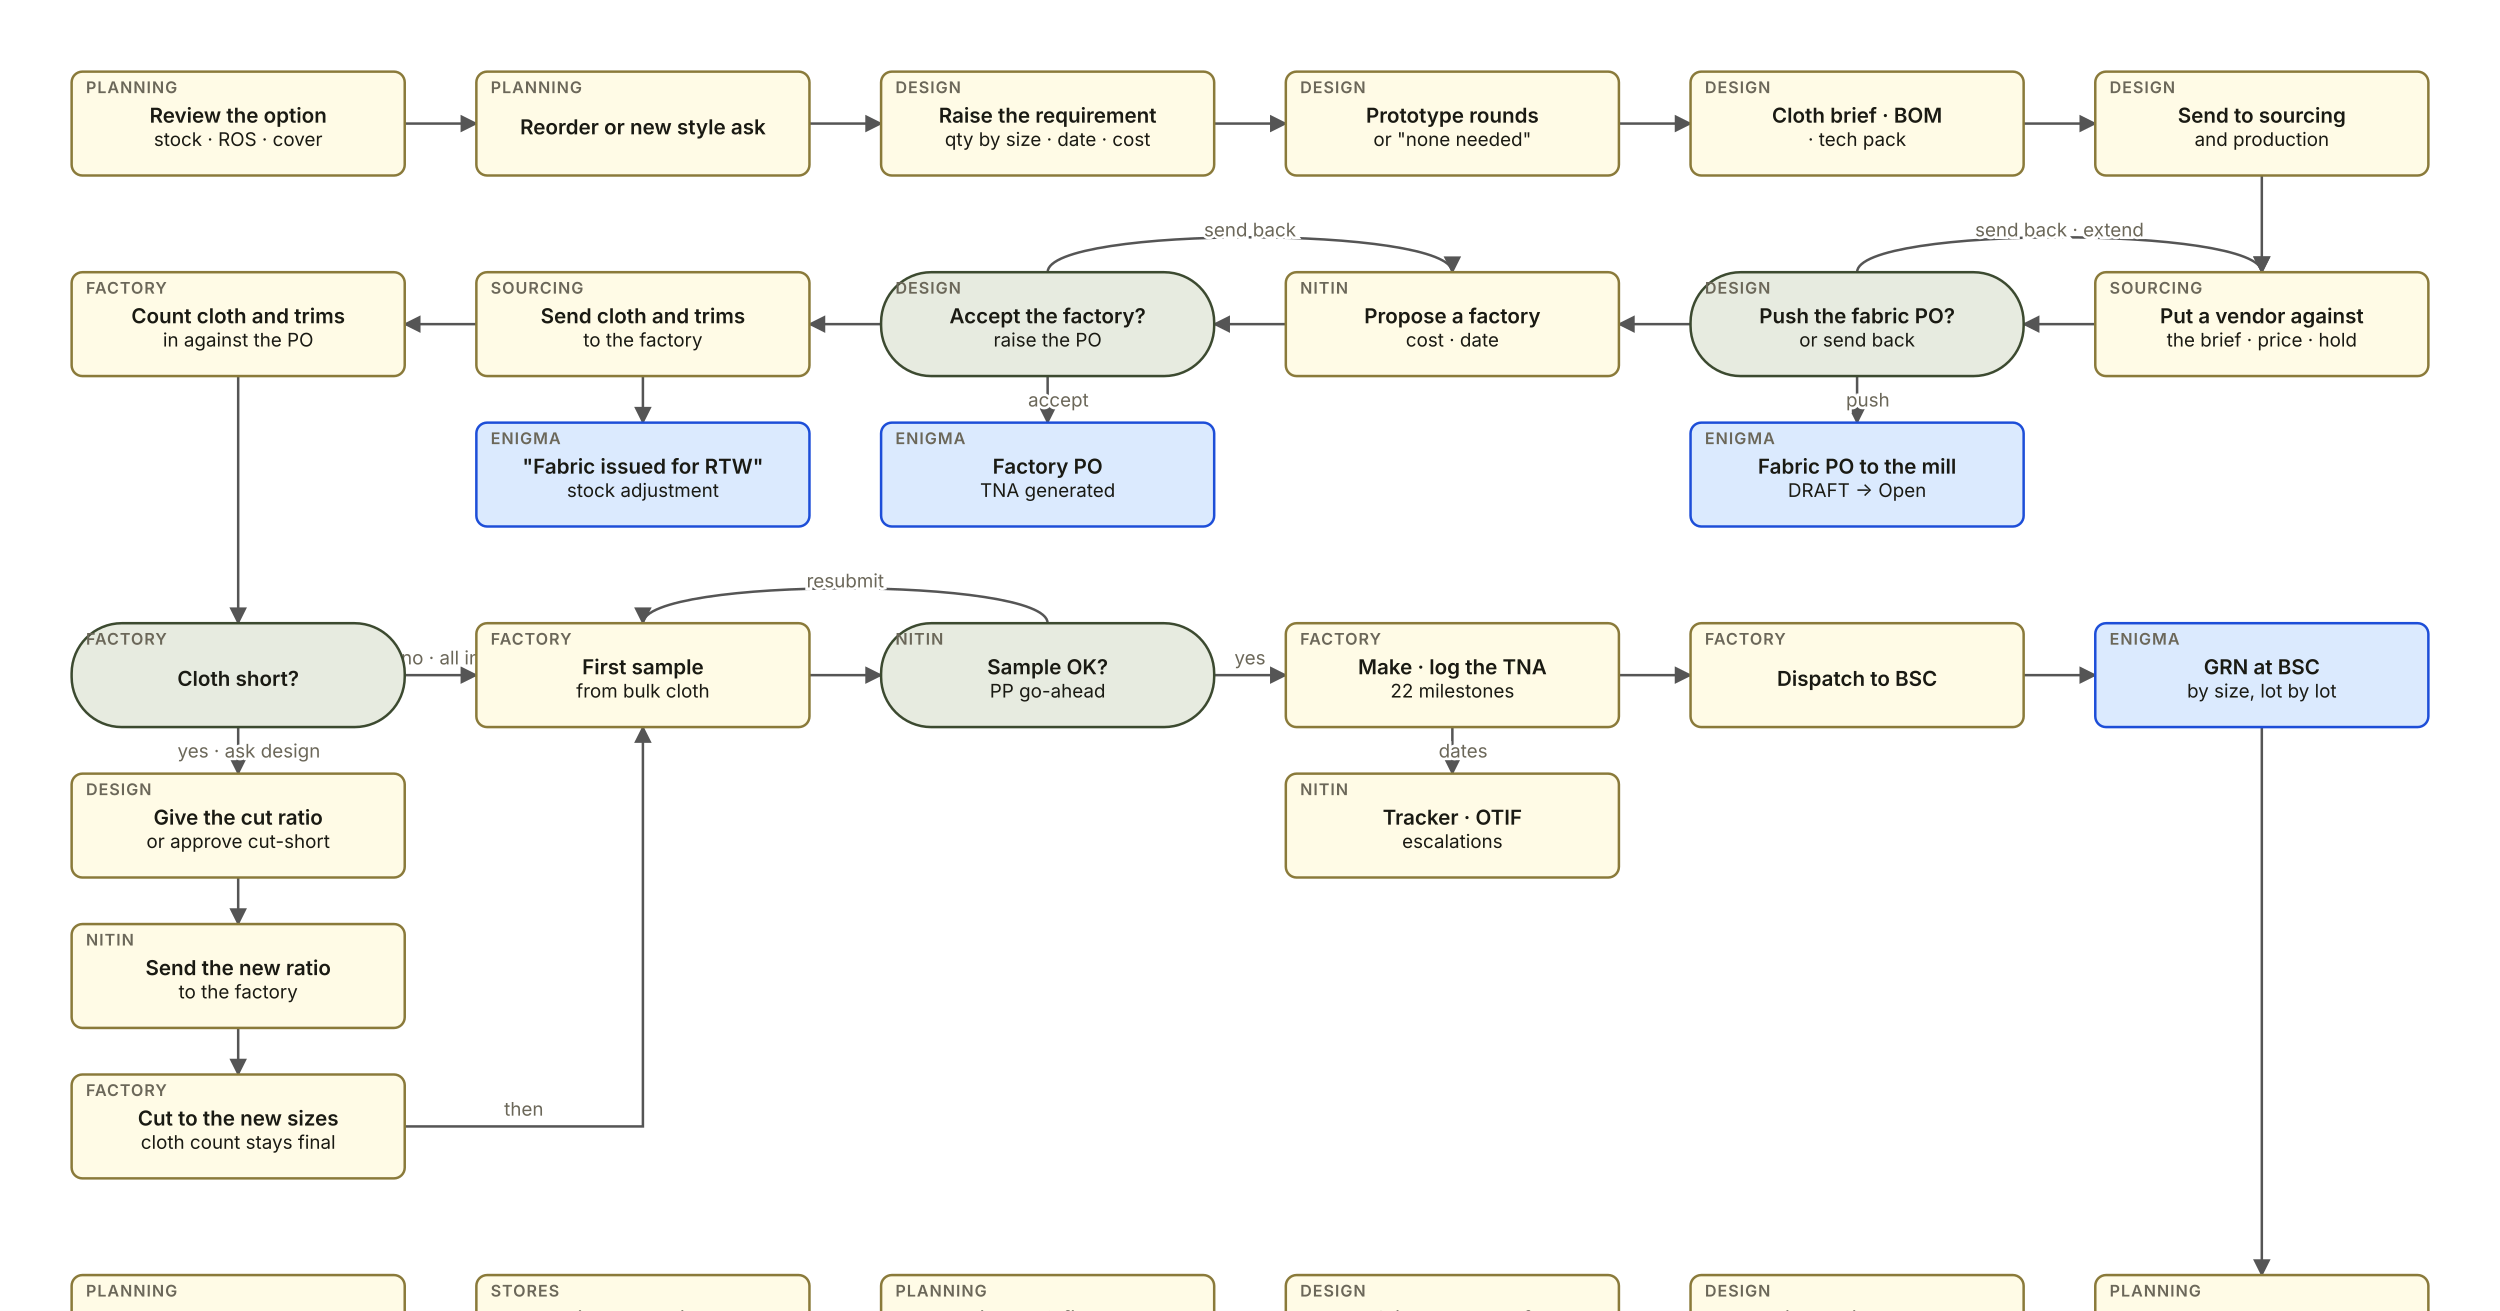
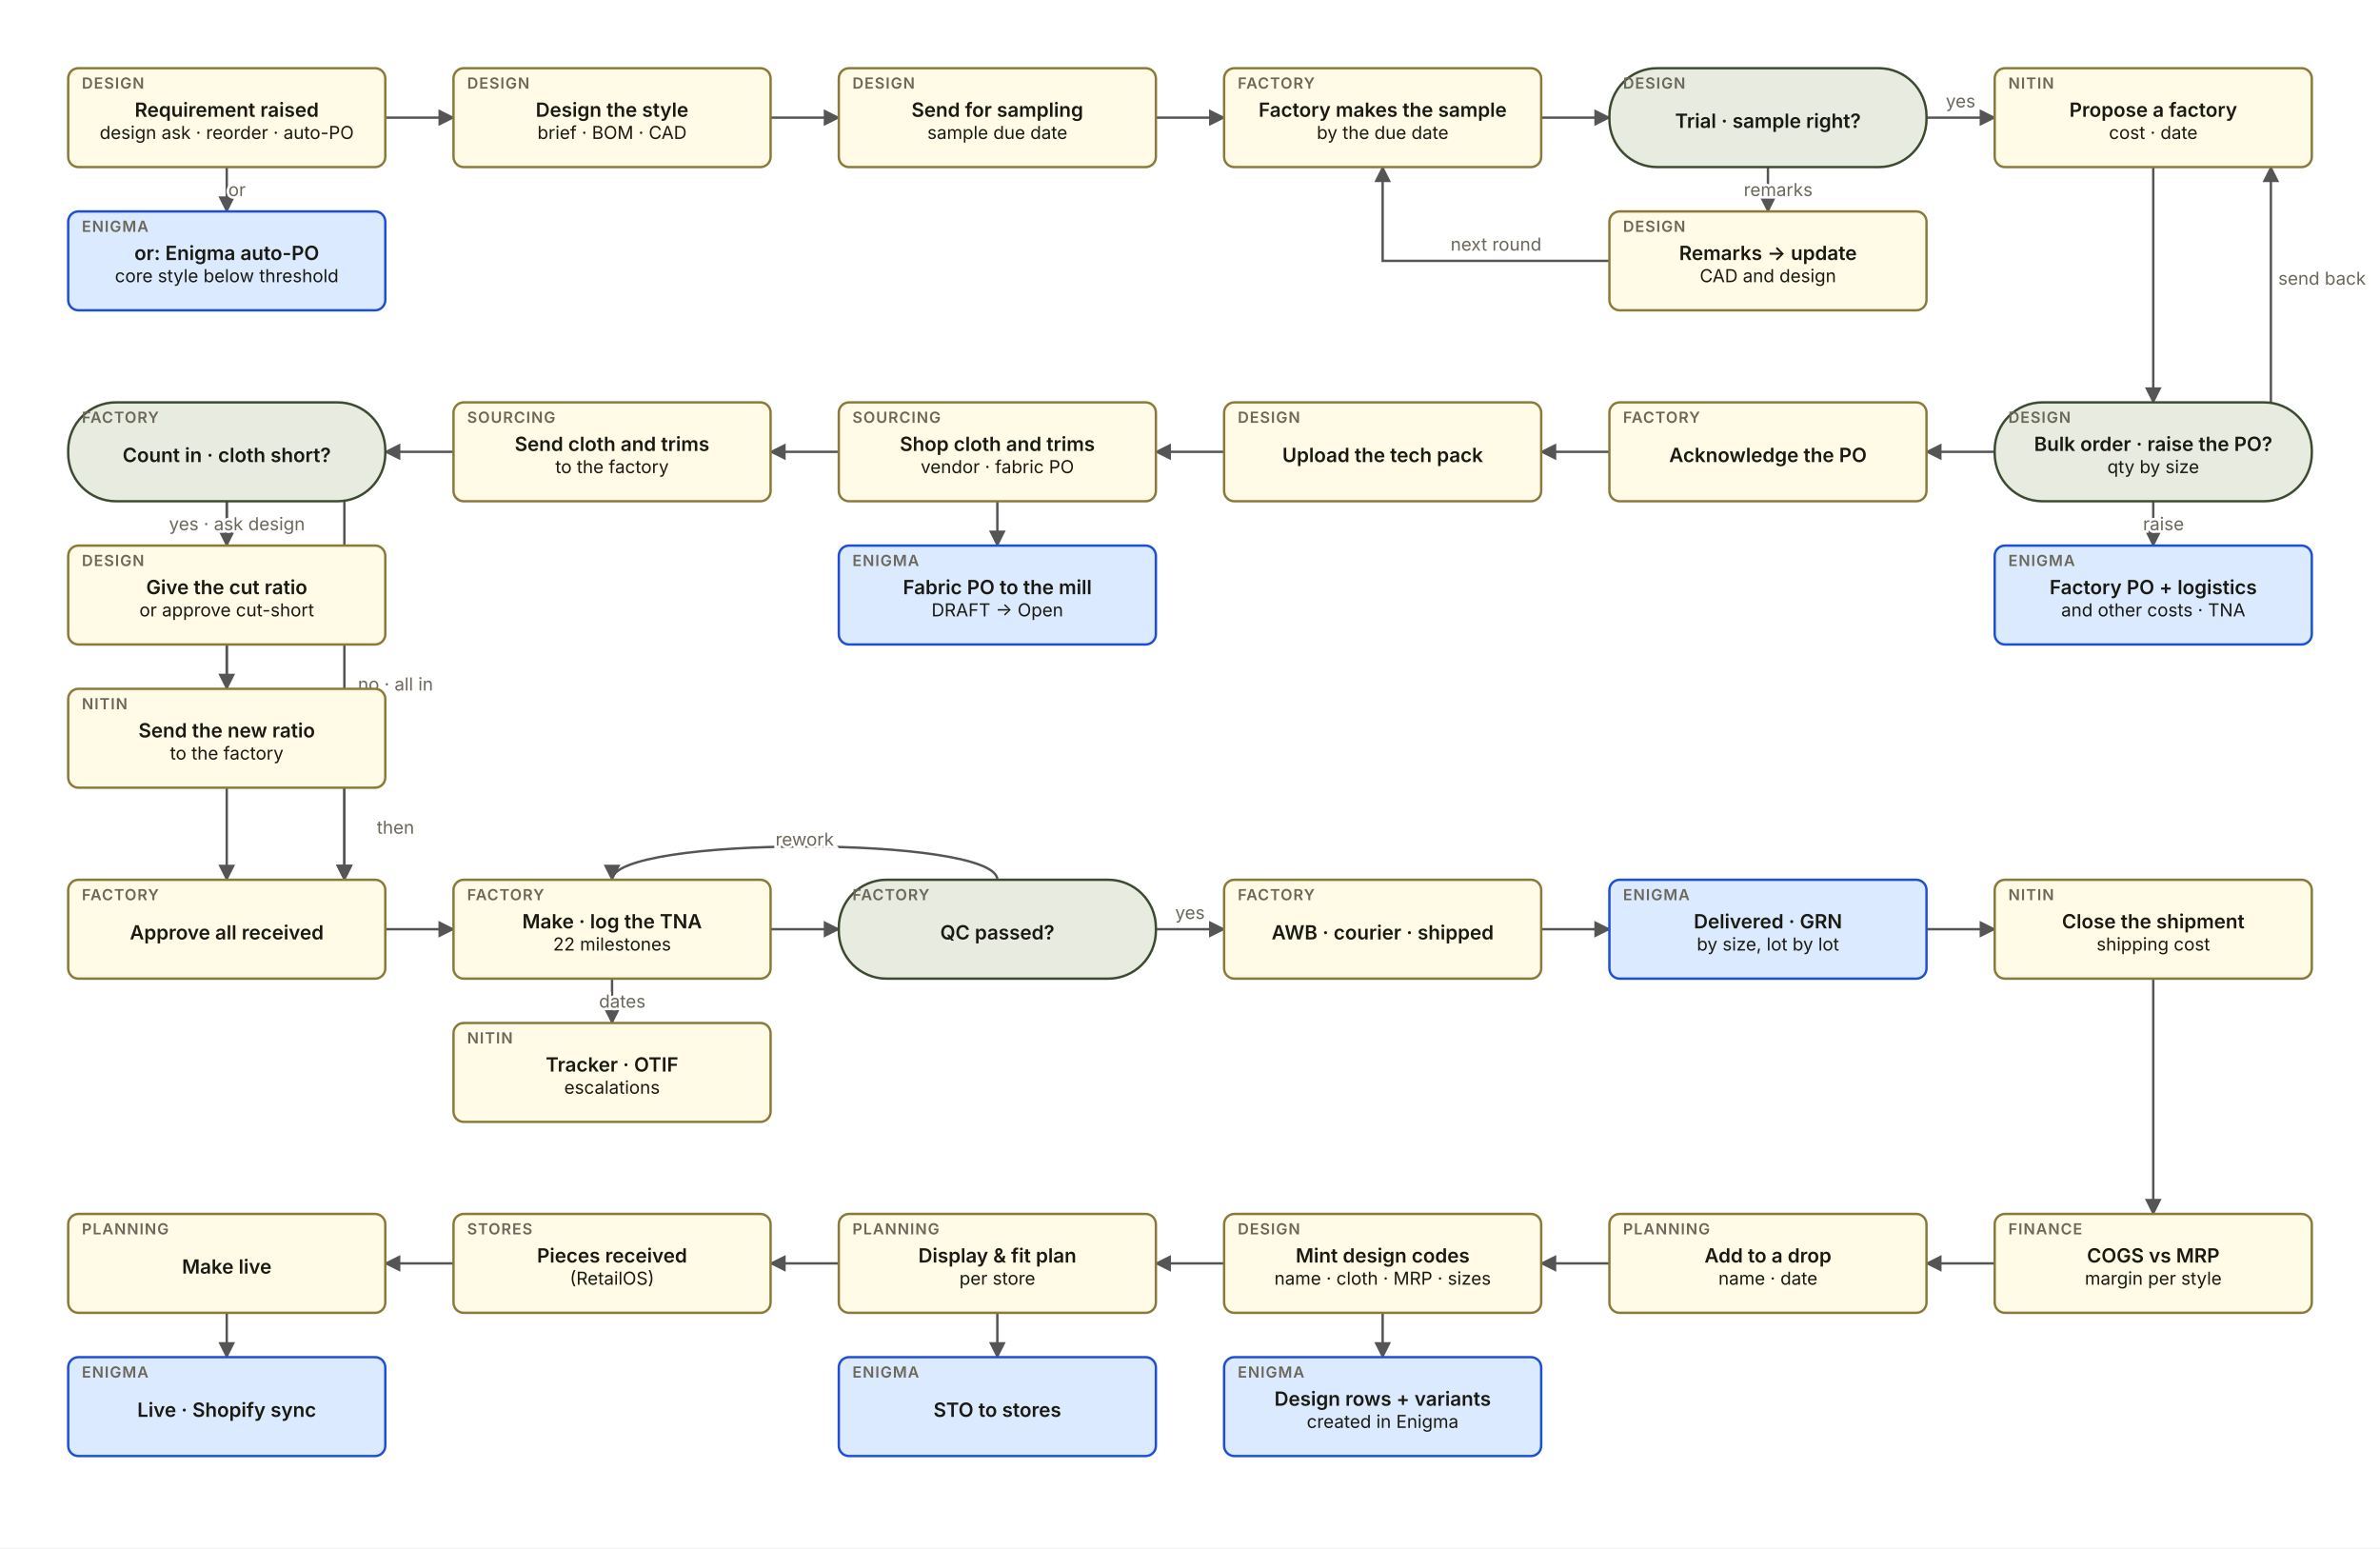
- <svg xmlns="http://www.w3.org/2000/svg" viewBox="0 0 1396 732" width="1396" height="732" font-family="Inter, Helvetica, Arial, sans-serif">
+ <svg xmlns="http://www.w3.org/2000/svg" viewBox="0 0 1396 908" width="1396" height="908" font-family="Inter, Helvetica, Arial, sans-serif">
  <defs>
    <marker id="a" viewBox="0 0 10 10" refX="9" refY="5" markerWidth="7" markerHeight="7" orient="auto-start-reverse">
      <path d="M0 0L10 5L0 10z" fill="#555" />
    </marker>
  </defs>
-   <rect width="1396" height="732" fill="#fff" />
+   <rect width="1396" height="908" fill="#fff" />
  <path d="M226 69.0L266 69.0" fill="none" stroke="#555" stroke-width="1.4" marker-end="url(#a)" />
  <path d="M452 69.0L492 69.0" fill="none" stroke="#555" stroke-width="1.4" marker-end="url(#a)" />
  <path d="M678 69.0L718 69.0" fill="none" stroke="#555" stroke-width="1.4" marker-end="url(#a)" />
  <path d="M904 69.0L944 69.0" fill="none" stroke="#555" stroke-width="1.4" marker-end="url(#a)" />
  <path d="M1130 69.0L1170 69.0" fill="none" stroke="#555" stroke-width="1.4" marker-end="url(#a)" />
-   <path d="M1263.0 98L1263.0 152" fill="none" stroke="#555" stroke-width="1.4" marker-end="url(#a)" />
-   <path d="M1170 181.0L1130 181.0" fill="none" stroke="#555" stroke-width="1.4" marker-end="url(#a)" />
-   <path d="M944 181.0L904 181.0" fill="none" stroke="#555" stroke-width="1.4" marker-end="url(#a)" />
-   <path d="M718 181.0L678 181.0" fill="none" stroke="#555" stroke-width="1.4" marker-end="url(#a)" />
-   <path d="M492 181.0L452 181.0" fill="none" stroke="#555" stroke-width="1.4" marker-end="url(#a)" />
-   <path d="M266 181.0L226 181.0" fill="none" stroke="#555" stroke-width="1.4" marker-end="url(#a)" />
-   <path d="M133.0 210L133.0 348" fill="none" stroke="#555" stroke-width="1.4" marker-end="url(#a)" />
-   <path d="M226 377.0L266 377.0" fill="none" stroke="#555" stroke-width="1.4" marker-end="url(#a)" />
-   <path d="M452 377.0L492 377.0" fill="none" stroke="#555" stroke-width="1.4" marker-end="url(#a)" />
-   <path d="M678 377.0L718 377.0" fill="none" stroke="#555" stroke-width="1.4" marker-end="url(#a)" />
-   <path d="M904 377.0L944 377.0" fill="none" stroke="#555" stroke-width="1.4" marker-end="url(#a)" />
-   <path d="M1130 377.0L1170 377.0" fill="none" stroke="#555" stroke-width="1.4" marker-end="url(#a)" />
-   <path d="M1263.0 406L1263.0 712" fill="none" stroke="#555" stroke-width="1.4" marker-end="url(#a)" />
+   <path d="M1263.0 98L1263.0 236" fill="none" stroke="#555" stroke-width="1.4" marker-end="url(#a)" />
+   <path d="M1170 265.0L1130 265.0" fill="none" stroke="#555" stroke-width="1.4" marker-end="url(#a)" />
+   <path d="M944 265.0L904 265.0" fill="none" stroke="#555" stroke-width="1.4" marker-end="url(#a)" />
+   <path d="M718 265.0L678 265.0" fill="none" stroke="#555" stroke-width="1.4" marker-end="url(#a)" />
+   <path d="M492 265.0L452 265.0" fill="none" stroke="#555" stroke-width="1.4" marker-end="url(#a)" />
+   <path d="M266 265.0L226 265.0" fill="none" stroke="#555" stroke-width="1.4" marker-end="url(#a)" />
+   <path d="M133.0 294L133.0 516" fill="none" stroke="#555" stroke-width="1.4" marker-end="url(#a)" />
+   <path d="M226 545.0L266 545.0" fill="none" stroke="#555" stroke-width="1.4" marker-end="url(#a)" />
+   <path d="M452 545.0L492 545.0" fill="none" stroke="#555" stroke-width="1.4" marker-end="url(#a)" />
+   <path d="M678 545.0L718 545.0" fill="none" stroke="#555" stroke-width="1.4" marker-end="url(#a)" />
+   <path d="M904 545.0L944 545.0" fill="none" stroke="#555" stroke-width="1.4" marker-end="url(#a)" />
+   <path d="M1130 545.0L1170 545.0" fill="none" stroke="#555" stroke-width="1.4" marker-end="url(#a)" />
+   <path d="M1263.0 574L1263.0 712" fill="none" stroke="#555" stroke-width="1.4" marker-end="url(#a)" />
  <path d="M1170 741.0L1130 741.0" fill="none" stroke="#555" stroke-width="1.4" marker-end="url(#a)" />
  <path d="M944 741.0L904 741.0" fill="none" stroke="#555" stroke-width="1.4" marker-end="url(#a)" />
  <path d="M718 741.0L678 741.0" fill="none" stroke="#555" stroke-width="1.4" marker-end="url(#a)" />
  <path d="M492 741.0L452 741.0" fill="none" stroke="#555" stroke-width="1.4" marker-end="url(#a)" />
  <path d="M266 741.0L226 741.0" fill="none" stroke="#555" stroke-width="1.4" marker-end="url(#a)" />
-   <path d="M1037.0 210L1037.0 236" fill="none" stroke="#555" stroke-width="1.4" marker-end="url(#a)" />
-   <text x="1043.0" y="227.0" font-size="10.5" fill="#6b6759" text-anchor="middle" paint-order="stroke" stroke="#fff" stroke-width="3">push</text>
-   <path d="M585.0 210L585.0 236" fill="none" stroke="#555" stroke-width="1.4" marker-end="url(#a)" />
-   <text x="591.0" y="227.0" font-size="10.5" fill="#6b6759" text-anchor="middle" paint-order="stroke" stroke="#fff" stroke-width="3">accept</text>
-   <path d="M359.0 210L359.0 236" fill="none" stroke="#555" stroke-width="1.4" marker-end="url(#a)" />
-   <path d="M133.0 406L133.0 432" fill="none" stroke="#555" stroke-width="1.4" marker-end="url(#a)" />
-   <text x="139.0" y="423.0" font-size="10.5" fill="#6b6759" text-anchor="middle" paint-order="stroke" stroke="#fff" stroke-width="3">yes · ask design</text>
-   <path d="M133.0 490L133.0 516" fill="none" stroke="#555" stroke-width="1.4" marker-end="url(#a)" />
-   <path d="M133.0 574L133.0 600" fill="none" stroke="#555" stroke-width="1.4" marker-end="url(#a)" />
-   <path d="M811.0 406L811.0 432" fill="none" stroke="#555" stroke-width="1.4" marker-end="url(#a)" />
-   <text x="817.0" y="423.0" font-size="10.5" fill="#6b6759" text-anchor="middle" paint-order="stroke" stroke="#fff" stroke-width="3">dates</text>
-   <path d="M1037.0 770L1037.0 796" fill="none" stroke="#555" stroke-width="1.4" marker-end="url(#a)" />
+   <path d="M133.0 98L133.0 124" fill="none" stroke="#555" stroke-width="1.4" marker-end="url(#a)" />
+   <text x="139.0" y="115.0" font-size="10.5" fill="#6b6759" text-anchor="middle" paint-order="stroke" stroke="#fff" stroke-width="3">or</text>
+   <path d="M1037.0 98L1037.0 124" fill="none" stroke="#555" stroke-width="1.4" marker-end="url(#a)" />
+   <text x="1043.0" y="115.0" font-size="10.5" fill="#6b6759" text-anchor="middle" paint-order="stroke" stroke="#fff" stroke-width="3">remarks</text>
+   <path d="M1263.0 294L1263.0 320" fill="none" stroke="#555" stroke-width="1.4" marker-end="url(#a)" />
+   <text x="1269.0" y="311.0" font-size="10.5" fill="#6b6759" text-anchor="middle" paint-order="stroke" stroke="#fff" stroke-width="3">raise</text>
+   <path d="M585.0 294L585.0 320" fill="none" stroke="#555" stroke-width="1.4" marker-end="url(#a)" />
+   <path d="M133.0 294L133.0 320" fill="none" stroke="#555" stroke-width="1.4" marker-end="url(#a)" />
+   <text x="139.0" y="311.0" font-size="10.5" fill="#6b6759" text-anchor="middle" paint-order="stroke" stroke="#fff" stroke-width="3">yes · ask design</text>
+   <path d="M133.0 378L133.0 404" fill="none" stroke="#555" stroke-width="1.4" marker-end="url(#a)" />
+   <path d="M359.0 574L359.0 600" fill="none" stroke="#555" stroke-width="1.4" marker-end="url(#a)" />
+   <text x="365.0" y="591.0" font-size="10.5" fill="#6b6759" text-anchor="middle" paint-order="stroke" stroke="#fff" stroke-width="3">dates</text>
+   <path d="M811.0 770L811.0 796" fill="none" stroke="#555" stroke-width="1.4" marker-end="url(#a)" />
  <path d="M585.0 770L585.0 796" fill="none" stroke="#555" stroke-width="1.4" marker-end="url(#a)" />
  <path d="M133.0 770L133.0 796" fill="none" stroke="#555" stroke-width="1.4" marker-end="url(#a)" />
-   <path d="M1037.0 152C1037.0 126,1263.0 126,1263.0 152" fill="none" stroke="#555" stroke-width="1.4" marker-end="url(#a)" />
-   <text x="1150.0" y="132" font-size="10.5" fill="#6b6759" text-anchor="middle" paint-order="stroke" stroke="#fff" stroke-width="3">send back · extend</text>
-   <path d="M585.0 152C585.0 126,811.0 126,811.0 152" fill="none" stroke="#555" stroke-width="1.4" marker-end="url(#a)" />
-   <text x="698.0" y="132" font-size="10.5" fill="#6b6759" text-anchor="middle" paint-order="stroke" stroke="#fff" stroke-width="3">send back</text>
-   <path d="M585.0 348C585.0 322,359.0 322,359.0 348" fill="none" stroke="#555" stroke-width="1.4" marker-end="url(#a)" />
-   <text x="472.0" y="328" font-size="10.5" fill="#6b6759" text-anchor="middle" paint-order="stroke" stroke="#fff" stroke-width="3">resubmit</text>
-   <path d="M226 629.0L359.0 629.0L359.0 406" fill="none" stroke="#555" stroke-width="1.4" marker-end="url(#a)" />
-   <text x="292.5" y="623.0" font-size="10.5" fill="#6b6759" text-anchor="middle" paint-order="stroke" stroke="#fff" stroke-width="3">then</text>
-   <text x="246.0" y="371.0" font-size="10.5" fill="#6b6759" text-anchor="middle" paint-order="stroke" stroke="#fff" stroke-width="3">no · all in</text>
-   <text x="698.0" y="371.0" font-size="10.5" fill="#6b6759" text-anchor="middle" paint-order="stroke" stroke="#fff" stroke-width="3">yes</text>
+   <path d="M944 153.0L811.0 153.0L811.0 98" fill="none" stroke="#555" stroke-width="1.4" marker-end="url(#a)" />
+   <text x="877.5" y="147.0" font-size="10.5" fill="#6b6759" text-anchor="middle" paint-order="stroke" stroke="#fff" stroke-width="3">next round</text>
+   <path d="M1332 236L1332 98" fill="none" stroke="#555" stroke-width="1.4" marker-end="url(#a)" />
+   <text x="1362" y="167.0" font-size="10.5" fill="#6b6759" text-anchor="middle" paint-order="stroke" stroke="#fff" stroke-width="3">send back</text>
+   <path d="M585.0 516C585.0 490,359.0 490,359.0 516" fill="none" stroke="#555" stroke-width="1.4" marker-end="url(#a)" />
+   <text x="472.0" y="496" font-size="10.5" fill="#6b6759" text-anchor="middle" paint-order="stroke" stroke="#fff" stroke-width="3">rework</text>
+   <path d="M202 462L202 516" fill="none" stroke="#555" stroke-width="1.4" marker-end="url(#a)" />
+   <text x="232" y="489.0" font-size="10.5" fill="#6b6759" text-anchor="middle" paint-order="stroke" stroke="#fff" stroke-width="3">then</text>
+   <path d="M202 294L202 516" fill="none" stroke="#555" stroke-width="1.4" marker-end="url(#a)" />
+   <text x="232" y="405.0" font-size="10.5" fill="#6b6759" text-anchor="middle" paint-order="stroke" stroke="#fff" stroke-width="3">no · all in</text>
+   <text x="1150.0" y="63.0" font-size="10.5" fill="#6b6759" text-anchor="middle" paint-order="stroke" stroke="#fff" stroke-width="3">yes</text>
+   <text x="698.0" y="539.0" font-size="10.5" fill="#6b6759" text-anchor="middle" paint-order="stroke" stroke="#fff" stroke-width="3">yes</text>
  <rect x="40" y="40" width="186" height="58" rx="6" fill="#fffbe6" stroke="#8a7a3a" stroke-width="1.4" />
-   <text x="48" y="52" font-size="9" fill="#6b6759" font-weight="600" letter-spacing=".06em">PLANNING</text>
-   <text x="133.0" y="68.5" text-anchor="middle" font-size="11.5" font-weight="600" fill="#1a1a13">Review the option</text>
-   <text x="133.0" y="81.5" text-anchor="middle" font-size="10.5" font-weight="400" fill="#1a1a13">stock · ROS · cover</text>
+   <text x="48" y="52" font-size="9" fill="#6b6759" font-weight="600" letter-spacing=".06em">DESIGN</text>
+   <text x="133.0" y="68.5" text-anchor="middle" font-size="11.5" font-weight="600" fill="#1a1a13">Requirement raised</text>
+   <text x="133.0" y="81.5" text-anchor="middle" font-size="10.5" font-weight="400" fill="#1a1a13">design ask · reorder · auto-PO</text>
  <rect x="266" y="40" width="186" height="58" rx="6" fill="#fffbe6" stroke="#8a7a3a" stroke-width="1.4" />
-   <text x="274" y="52" font-size="9" fill="#6b6759" font-weight="600" letter-spacing=".06em">PLANNING</text>
-   <text x="359.0" y="75.0" text-anchor="middle" font-size="11.5" font-weight="600" fill="#1a1a13">Reorder or new style ask</text>
+   <text x="274" y="52" font-size="9" fill="#6b6759" font-weight="600" letter-spacing=".06em">DESIGN</text>
+   <text x="359.0" y="68.5" text-anchor="middle" font-size="11.5" font-weight="600" fill="#1a1a13">Design the style</text>
+   <text x="359.0" y="81.5" text-anchor="middle" font-size="10.5" font-weight="400" fill="#1a1a13">brief · BOM · CAD</text>
  <rect x="492" y="40" width="186" height="58" rx="6" fill="#fffbe6" stroke="#8a7a3a" stroke-width="1.4" />
  <text x="500" y="52" font-size="9" fill="#6b6759" font-weight="600" letter-spacing=".06em">DESIGN</text>
-   <text x="585.0" y="68.5" text-anchor="middle" font-size="11.5" font-weight="600" fill="#1a1a13">Raise the requirement</text>
-   <text x="585.0" y="81.5" text-anchor="middle" font-size="10.5" font-weight="400" fill="#1a1a13">qty by size · date · cost</text>
+   <text x="585.0" y="68.5" text-anchor="middle" font-size="11.5" font-weight="600" fill="#1a1a13">Send for sampling</text>
+   <text x="585.0" y="81.5" text-anchor="middle" font-size="10.5" font-weight="400" fill="#1a1a13">sample due date</text>
  <rect x="718" y="40" width="186" height="58" rx="6" fill="#fffbe6" stroke="#8a7a3a" stroke-width="1.4" />
-   <text x="726" y="52" font-size="9" fill="#6b6759" font-weight="600" letter-spacing=".06em">DESIGN</text>
-   <text x="811.0" y="68.5" text-anchor="middle" font-size="11.5" font-weight="600" fill="#1a1a13">Prototype rounds</text>
-   <text x="811.0" y="81.5" text-anchor="middle" font-size="10.5" font-weight="400" fill="#1a1a13">or "none needed"</text>
-   <rect x="944" y="40" width="186" height="58" rx="6" fill="#fffbe6" stroke="#8a7a3a" stroke-width="1.4" />
+   <text x="726" y="52" font-size="9" fill="#6b6759" font-weight="600" letter-spacing=".06em">FACTORY</text>
+   <text x="811.0" y="68.5" text-anchor="middle" font-size="11.5" font-weight="600" fill="#1a1a13">Factory makes the sample</text>
+   <text x="811.0" y="81.5" text-anchor="middle" font-size="10.5" font-weight="400" fill="#1a1a13">by the due date</text>
+   <rect x="944" y="40" width="186" height="58" rx="28" fill="#e7ebe0" stroke="#3c4a30" stroke-width="1.4" />
  <text x="952" y="52" font-size="9" fill="#6b6759" font-weight="600" letter-spacing=".06em">DESIGN</text>
-   <text x="1037.0" y="68.5" text-anchor="middle" font-size="11.5" font-weight="600" fill="#1a1a13">Cloth brief · BOM</text>
-   <text x="1037.0" y="81.5" text-anchor="middle" font-size="10.5" font-weight="400" fill="#1a1a13">· tech pack</text>
+   <text x="1037.0" y="75.0" text-anchor="middle" font-size="11.5" font-weight="600" fill="#1a1a13">Trial · sample right?</text>
  <rect x="1170" y="40" width="186" height="58" rx="6" fill="#fffbe6" stroke="#8a7a3a" stroke-width="1.4" />
-   <text x="1178" y="52" font-size="9" fill="#6b6759" font-weight="600" letter-spacing=".06em">DESIGN</text>
-   <text x="1263.0" y="68.5" text-anchor="middle" font-size="11.5" font-weight="600" fill="#1a1a13">Send to sourcing</text>
-   <text x="1263.0" y="81.5" text-anchor="middle" font-size="10.5" font-weight="400" fill="#1a1a13">and production</text>
-   <rect x="1170" y="152" width="186" height="58" rx="6" fill="#fffbe6" stroke="#8a7a3a" stroke-width="1.4" />
-   <text x="1178" y="164" font-size="9" fill="#6b6759" font-weight="600" letter-spacing=".06em">SOURCING</text>
-   <text x="1263.0" y="180.5" text-anchor="middle" font-size="11.5" font-weight="600" fill="#1a1a13">Put a vendor against</text>
-   <text x="1263.0" y="193.5" text-anchor="middle" font-size="10.5" font-weight="400" fill="#1a1a13">the brief · price · hold</text>
-   <rect x="944" y="152" width="186" height="58" rx="28" fill="#e7ebe0" stroke="#3c4a30" stroke-width="1.4" />
-   <text x="952" y="164" font-size="9" fill="#6b6759" font-weight="600" letter-spacing=".06em">DESIGN</text>
-   <text x="1037.0" y="180.5" text-anchor="middle" font-size="11.5" font-weight="600" fill="#1a1a13">Push the fabric PO?</text>
-   <text x="1037.0" y="193.5" text-anchor="middle" font-size="10.5" font-weight="400" fill="#1a1a13">or send back</text>
-   <rect x="718" y="152" width="186" height="58" rx="6" fill="#fffbe6" stroke="#8a7a3a" stroke-width="1.4" />
-   <text x="726" y="164" font-size="9" fill="#6b6759" font-weight="600" letter-spacing=".06em">NITIN</text>
-   <text x="811.0" y="180.5" text-anchor="middle" font-size="11.5" font-weight="600" fill="#1a1a13">Propose a factory</text>
-   <text x="811.0" y="193.5" text-anchor="middle" font-size="10.5" font-weight="400" fill="#1a1a13">cost · date</text>
-   <rect x="492" y="152" width="186" height="58" rx="28" fill="#e7ebe0" stroke="#3c4a30" stroke-width="1.4" />
-   <text x="500" y="164" font-size="9" fill="#6b6759" font-weight="600" letter-spacing=".06em">DESIGN</text>
-   <text x="585.0" y="180.5" text-anchor="middle" font-size="11.5" font-weight="600" fill="#1a1a13">Accept the factory?</text>
-   <text x="585.0" y="193.5" text-anchor="middle" font-size="10.5" font-weight="400" fill="#1a1a13">raise the PO</text>
-   <rect x="266" y="152" width="186" height="58" rx="6" fill="#fffbe6" stroke="#8a7a3a" stroke-width="1.4" />
-   <text x="274" y="164" font-size="9" fill="#6b6759" font-weight="600" letter-spacing=".06em">SOURCING</text>
-   <text x="359.0" y="180.5" text-anchor="middle" font-size="11.5" font-weight="600" fill="#1a1a13">Send cloth and trims</text>
-   <text x="359.0" y="193.5" text-anchor="middle" font-size="10.5" font-weight="400" fill="#1a1a13">to the factory</text>
-   <rect x="40" y="152" width="186" height="58" rx="6" fill="#fffbe6" stroke="#8a7a3a" stroke-width="1.4" />
-   <text x="48" y="164" font-size="9" fill="#6b6759" font-weight="600" letter-spacing=".06em">FACTORY</text>
-   <text x="133.0" y="180.5" text-anchor="middle" font-size="11.5" font-weight="600" fill="#1a1a13">Count cloth and trims</text>
-   <text x="133.0" y="193.5" text-anchor="middle" font-size="10.5" font-weight="400" fill="#1a1a13">in against the PO</text>
-   <rect x="40" y="348" width="186" height="58" rx="28" fill="#e7ebe0" stroke="#3c4a30" stroke-width="1.4" />
-   <text x="48" y="360" font-size="9" fill="#6b6759" font-weight="600" letter-spacing=".06em">FACTORY</text>
-   <text x="133.0" y="383.0" text-anchor="middle" font-size="11.5" font-weight="600" fill="#1a1a13">Cloth short?</text>
-   <rect x="266" y="348" width="186" height="58" rx="6" fill="#fffbe6" stroke="#8a7a3a" stroke-width="1.4" />
-   <text x="274" y="360" font-size="9" fill="#6b6759" font-weight="600" letter-spacing=".06em">FACTORY</text>
-   <text x="359.0" y="376.5" text-anchor="middle" font-size="11.5" font-weight="600" fill="#1a1a13">First sample</text>
-   <text x="359.0" y="389.5" text-anchor="middle" font-size="10.5" font-weight="400" fill="#1a1a13">from bulk cloth</text>
-   <rect x="492" y="348" width="186" height="58" rx="28" fill="#e7ebe0" stroke="#3c4a30" stroke-width="1.4" />
-   <text x="500" y="360" font-size="9" fill="#6b6759" font-weight="600" letter-spacing=".06em">NITIN</text>
-   <text x="585.0" y="376.5" text-anchor="middle" font-size="11.5" font-weight="600" fill="#1a1a13">Sample OK?</text>
-   <text x="585.0" y="389.5" text-anchor="middle" font-size="10.5" font-weight="400" fill="#1a1a13">PP go-ahead</text>
-   <rect x="718" y="348" width="186" height="58" rx="6" fill="#fffbe6" stroke="#8a7a3a" stroke-width="1.4" />
-   <text x="726" y="360" font-size="9" fill="#6b6759" font-weight="600" letter-spacing=".06em">FACTORY</text>
-   <text x="811.0" y="376.5" text-anchor="middle" font-size="11.5" font-weight="600" fill="#1a1a13">Make · log the TNA</text>
-   <text x="811.0" y="389.5" text-anchor="middle" font-size="10.5" font-weight="400" fill="#1a1a13">22 milestones</text>
-   <rect x="944" y="348" width="186" height="58" rx="6" fill="#fffbe6" stroke="#8a7a3a" stroke-width="1.4" />
-   <text x="952" y="360" font-size="9" fill="#6b6759" font-weight="600" letter-spacing=".06em">FACTORY</text>
-   <text x="1037.0" y="383.0" text-anchor="middle" font-size="11.5" font-weight="600" fill="#1a1a13">Dispatch to BSC</text>
-   <rect x="1170" y="348" width="186" height="58" rx="6" fill="#dbeafe" stroke="#1d4ed8" stroke-width="1.4" />
-   <text x="1178" y="360" font-size="9" fill="#6b6759" font-weight="600" letter-spacing=".06em">ENIGMA</text>
-   <text x="1263.0" y="376.5" text-anchor="middle" font-size="11.5" font-weight="600" fill="#1a1a13">GRN at BSC</text>
-   <text x="1263.0" y="389.5" text-anchor="middle" font-size="10.5" font-weight="400" fill="#1a1a13">by size, lot by lot</text>
+   <text x="1178" y="52" font-size="9" fill="#6b6759" font-weight="600" letter-spacing=".06em">NITIN</text>
+   <text x="1263.0" y="68.5" text-anchor="middle" font-size="11.5" font-weight="600" fill="#1a1a13">Propose a factory</text>
+   <text x="1263.0" y="81.5" text-anchor="middle" font-size="10.5" font-weight="400" fill="#1a1a13">cost · date</text>
+   <rect x="1170" y="236" width="186" height="58" rx="28" fill="#e7ebe0" stroke="#3c4a30" stroke-width="1.4" />
+   <text x="1178" y="248" font-size="9" fill="#6b6759" font-weight="600" letter-spacing=".06em">DESIGN</text>
+   <text x="1263.0" y="264.5" text-anchor="middle" font-size="11.5" font-weight="600" fill="#1a1a13">Bulk order · raise the PO?</text>
+   <text x="1263.0" y="277.5" text-anchor="middle" font-size="10.5" font-weight="400" fill="#1a1a13">qty by size</text>
+   <rect x="944" y="236" width="186" height="58" rx="6" fill="#fffbe6" stroke="#8a7a3a" stroke-width="1.4" />
+   <text x="952" y="248" font-size="9" fill="#6b6759" font-weight="600" letter-spacing=".06em">FACTORY</text>
+   <text x="1037.0" y="271.0" text-anchor="middle" font-size="11.5" font-weight="600" fill="#1a1a13">Acknowledge the PO</text>
+   <rect x="718" y="236" width="186" height="58" rx="6" fill="#fffbe6" stroke="#8a7a3a" stroke-width="1.4" />
+   <text x="726" y="248" font-size="9" fill="#6b6759" font-weight="600" letter-spacing=".06em">DESIGN</text>
+   <text x="811.0" y="271.0" text-anchor="middle" font-size="11.5" font-weight="600" fill="#1a1a13">Upload the tech pack</text>
+   <rect x="492" y="236" width="186" height="58" rx="6" fill="#fffbe6" stroke="#8a7a3a" stroke-width="1.4" />
+   <text x="500" y="248" font-size="9" fill="#6b6759" font-weight="600" letter-spacing=".06em">SOURCING</text>
+   <text x="585.0" y="264.5" text-anchor="middle" font-size="11.5" font-weight="600" fill="#1a1a13">Shop cloth and trims</text>
+   <text x="585.0" y="277.5" text-anchor="middle" font-size="10.5" font-weight="400" fill="#1a1a13">vendor · fabric PO</text>
+   <rect x="266" y="236" width="186" height="58" rx="6" fill="#fffbe6" stroke="#8a7a3a" stroke-width="1.4" />
+   <text x="274" y="248" font-size="9" fill="#6b6759" font-weight="600" letter-spacing=".06em">SOURCING</text>
+   <text x="359.0" y="264.5" text-anchor="middle" font-size="11.5" font-weight="600" fill="#1a1a13">Send cloth and trims</text>
+   <text x="359.0" y="277.5" text-anchor="middle" font-size="10.5" font-weight="400" fill="#1a1a13">to the factory</text>
+   <rect x="40" y="236" width="186" height="58" rx="28" fill="#e7ebe0" stroke="#3c4a30" stroke-width="1.4" />
+   <text x="48" y="248" font-size="9" fill="#6b6759" font-weight="600" letter-spacing=".06em">FACTORY</text>
+   <text x="133.0" y="271.0" text-anchor="middle" font-size="11.5" font-weight="600" fill="#1a1a13">Count in · cloth short?</text>
+   <rect x="40" y="516" width="186" height="58" rx="6" fill="#fffbe6" stroke="#8a7a3a" stroke-width="1.4" />
+   <text x="48" y="528" font-size="9" fill="#6b6759" font-weight="600" letter-spacing=".06em">FACTORY</text>
+   <text x="133.0" y="551.0" text-anchor="middle" font-size="11.5" font-weight="600" fill="#1a1a13">Approve all received</text>
+   <rect x="266" y="516" width="186" height="58" rx="6" fill="#fffbe6" stroke="#8a7a3a" stroke-width="1.4" />
+   <text x="274" y="528" font-size="9" fill="#6b6759" font-weight="600" letter-spacing=".06em">FACTORY</text>
+   <text x="359.0" y="544.5" text-anchor="middle" font-size="11.5" font-weight="600" fill="#1a1a13">Make · log the TNA</text>
+   <text x="359.0" y="557.5" text-anchor="middle" font-size="10.5" font-weight="400" fill="#1a1a13">22 milestones</text>
+   <rect x="492" y="516" width="186" height="58" rx="28" fill="#e7ebe0" stroke="#3c4a30" stroke-width="1.4" />
+   <text x="500" y="528" font-size="9" fill="#6b6759" font-weight="600" letter-spacing=".06em">FACTORY</text>
+   <text x="585.0" y="551.0" text-anchor="middle" font-size="11.5" font-weight="600" fill="#1a1a13">QC passed?</text>
+   <rect x="718" y="516" width="186" height="58" rx="6" fill="#fffbe6" stroke="#8a7a3a" stroke-width="1.4" />
+   <text x="726" y="528" font-size="9" fill="#6b6759" font-weight="600" letter-spacing=".06em">FACTORY</text>
+   <text x="811.0" y="551.0" text-anchor="middle" font-size="11.5" font-weight="600" fill="#1a1a13">AWB · courier · shipped</text>
+   <rect x="944" y="516" width="186" height="58" rx="6" fill="#dbeafe" stroke="#1d4ed8" stroke-width="1.4" />
+   <text x="952" y="528" font-size="9" fill="#6b6759" font-weight="600" letter-spacing=".06em">ENIGMA</text>
+   <text x="1037.0" y="544.5" text-anchor="middle" font-size="11.5" font-weight="600" fill="#1a1a13">Delivered · GRN</text>
+   <text x="1037.0" y="557.5" text-anchor="middle" font-size="10.5" font-weight="400" fill="#1a1a13">by size, lot by lot</text>
+   <rect x="1170" y="516" width="186" height="58" rx="6" fill="#fffbe6" stroke="#8a7a3a" stroke-width="1.4" />
+   <text x="1178" y="528" font-size="9" fill="#6b6759" font-weight="600" letter-spacing=".06em">NITIN</text>
+   <text x="1263.0" y="544.5" text-anchor="middle" font-size="11.5" font-weight="600" fill="#1a1a13">Close the shipment</text>
+   <text x="1263.0" y="557.5" text-anchor="middle" font-size="10.5" font-weight="400" fill="#1a1a13">shipping cost</text>
  <rect x="1170" y="712" width="186" height="58" rx="6" fill="#fffbe6" stroke="#8a7a3a" stroke-width="1.4" />
-   <text x="1178" y="724" font-size="9" fill="#6b6759" font-weight="600" letter-spacing=".06em">PLANNING</text>
-   <text x="1263.0" y="740.5" text-anchor="middle" font-size="11.5" font-weight="600" fill="#1a1a13">Add to a drop</text>
-   <text x="1263.0" y="753.5" text-anchor="middle" font-size="10.5" font-weight="400" fill="#1a1a13">name · date</text>
+   <text x="1178" y="724" font-size="9" fill="#6b6759" font-weight="600" letter-spacing=".06em">FINANCE</text>
+   <text x="1263.0" y="740.5" text-anchor="middle" font-size="11.5" font-weight="600" fill="#1a1a13">COGS vs MRP</text>
+   <text x="1263.0" y="753.5" text-anchor="middle" font-size="10.5" font-weight="400" fill="#1a1a13">margin per style</text>
  <rect x="944" y="712" width="186" height="58" rx="6" fill="#fffbe6" stroke="#8a7a3a" stroke-width="1.4" />
-   <text x="952" y="724" font-size="9" fill="#6b6759" font-weight="600" letter-spacing=".06em">DESIGN</text>
-   <text x="1037.0" y="740.5" text-anchor="middle" font-size="11.5" font-weight="600" fill="#1a1a13">Mint design codes</text>
-   <text x="1037.0" y="753.5" text-anchor="middle" font-size="10.5" font-weight="400" fill="#1a1a13">name · cloth · MRP · sizes</text>
+   <text x="952" y="724" font-size="9" fill="#6b6759" font-weight="600" letter-spacing=".06em">PLANNING</text>
+   <text x="1037.0" y="740.5" text-anchor="middle" font-size="11.5" font-weight="600" fill="#1a1a13">Add to a drop</text>
+   <text x="1037.0" y="753.5" text-anchor="middle" font-size="10.5" font-weight="400" fill="#1a1a13">name · date</text>
  <rect x="718" y="712" width="186" height="58" rx="6" fill="#fffbe6" stroke="#8a7a3a" stroke-width="1.4" />
  <text x="726" y="724" font-size="9" fill="#6b6759" font-weight="600" letter-spacing=".06em">DESIGN</text>
-   <text x="811.0" y="740.5" text-anchor="middle" font-size="11.5" font-weight="600" fill="#1a1a13">Stickers · Yusuf</text>
-   <text x="811.0" y="753.5" text-anchor="middle" font-size="10.5" font-weight="400" fill="#1a1a13">photos · stores told</text>
+   <text x="811.0" y="740.5" text-anchor="middle" font-size="11.5" font-weight="600" fill="#1a1a13">Mint design codes</text>
+   <text x="811.0" y="753.5" text-anchor="middle" font-size="10.5" font-weight="400" fill="#1a1a13">name · cloth · MRP · sizes</text>
  <rect x="492" y="712" width="186" height="58" rx="6" fill="#fffbe6" stroke="#8a7a3a" stroke-width="1.4" />
  <text x="500" y="724" font-size="9" fill="#6b6759" font-weight="600" letter-spacing=".06em">PLANNING</text>
  <text x="585.0" y="740.5" text-anchor="middle" font-size="11.5" font-weight="600" fill="#1a1a13">Display &amp; fit plan</text>
  <text x="585.0" y="753.5" text-anchor="middle" font-size="10.5" font-weight="400" fill="#1a1a13">per store</text>
  <rect x="266" y="712" width="186" height="58" rx="6" fill="#fffbe6" stroke="#8a7a3a" stroke-width="1.4" />
  <text x="274" y="724" font-size="9" fill="#6b6759" font-weight="600" letter-spacing=".06em">STORES</text>
  <text x="359.0" y="740.5" text-anchor="middle" font-size="11.5" font-weight="600" fill="#1a1a13">Pieces received</text>
  <text x="359.0" y="753.5" text-anchor="middle" font-size="10.5" font-weight="400" fill="#1a1a13">(RetailOS)</text>
  <rect x="40" y="712" width="186" height="58" rx="6" fill="#fffbe6" stroke="#8a7a3a" stroke-width="1.4" />
  <text x="48" y="724" font-size="9" fill="#6b6759" font-weight="600" letter-spacing=".06em">PLANNING</text>
  <text x="133.0" y="747.0" text-anchor="middle" font-size="11.5" font-weight="600" fill="#1a1a13">Make live</text>
-   <rect x="944" y="236" width="186" height="58" rx="6" fill="#dbeafe" stroke="#1d4ed8" stroke-width="1.4" />
-   <text x="952" y="248" font-size="9" fill="#6b6759" font-weight="600" letter-spacing=".06em">ENIGMA</text>
-   <text x="1037.0" y="264.5" text-anchor="middle" font-size="11.5" font-weight="600" fill="#1a1a13">Fabric PO to the mill</text>
-   <text x="1037.0" y="277.5" text-anchor="middle" font-size="10.5" font-weight="400" fill="#1a1a13">DRAFT → Open</text>
-   <rect x="492" y="236" width="186" height="58" rx="6" fill="#dbeafe" stroke="#1d4ed8" stroke-width="1.4" />
-   <text x="500" y="248" font-size="9" fill="#6b6759" font-weight="600" letter-spacing=".06em">ENIGMA</text>
-   <text x="585.0" y="264.5" text-anchor="middle" font-size="11.5" font-weight="600" fill="#1a1a13">Factory PO</text>
-   <text x="585.0" y="277.5" text-anchor="middle" font-size="10.5" font-weight="400" fill="#1a1a13">TNA generated</text>
-   <rect x="266" y="236" width="186" height="58" rx="6" fill="#dbeafe" stroke="#1d4ed8" stroke-width="1.4" />
-   <text x="274" y="248" font-size="9" fill="#6b6759" font-weight="600" letter-spacing=".06em">ENIGMA</text>
-   <text x="359.0" y="264.5" text-anchor="middle" font-size="11.5" font-weight="600" fill="#1a1a13">"Fabric issued for RTW"</text>
-   <text x="359.0" y="277.5" text-anchor="middle" font-size="10.5" font-weight="400" fill="#1a1a13">stock adjustment</text>
-   <rect x="40" y="432" width="186" height="58" rx="6" fill="#fffbe6" stroke="#8a7a3a" stroke-width="1.4" />
-   <text x="48" y="444" font-size="9" fill="#6b6759" font-weight="600" letter-spacing=".06em">DESIGN</text>
-   <text x="133.0" y="460.5" text-anchor="middle" font-size="11.5" font-weight="600" fill="#1a1a13">Give the cut ratio</text>
-   <text x="133.0" y="473.5" text-anchor="middle" font-size="10.5" font-weight="400" fill="#1a1a13">or approve cut-short</text>
-   <rect x="40" y="516" width="186" height="58" rx="6" fill="#fffbe6" stroke="#8a7a3a" stroke-width="1.4" />
-   <text x="48" y="528" font-size="9" fill="#6b6759" font-weight="600" letter-spacing=".06em">NITIN</text>
-   <text x="133.0" y="544.5" text-anchor="middle" font-size="11.5" font-weight="600" fill="#1a1a13">Send the new ratio</text>
-   <text x="133.0" y="557.5" text-anchor="middle" font-size="10.5" font-weight="400" fill="#1a1a13">to the factory</text>
-   <rect x="40" y="600" width="186" height="58" rx="6" fill="#fffbe6" stroke="#8a7a3a" stroke-width="1.4" />
-   <text x="48" y="612" font-size="9" fill="#6b6759" font-weight="600" letter-spacing=".06em">FACTORY</text>
-   <text x="133.0" y="628.5" text-anchor="middle" font-size="11.5" font-weight="600" fill="#1a1a13">Cut to the new sizes</text>
-   <text x="133.0" y="641.5" text-anchor="middle" font-size="10.5" font-weight="400" fill="#1a1a13">cloth count stays final</text>
-   <rect x="718" y="432" width="186" height="58" rx="6" fill="#fffbe6" stroke="#8a7a3a" stroke-width="1.4" />
-   <text x="726" y="444" font-size="9" fill="#6b6759" font-weight="600" letter-spacing=".06em">NITIN</text>
-   <text x="811.0" y="460.5" text-anchor="middle" font-size="11.5" font-weight="600" fill="#1a1a13">Tracker · OTIF</text>
-   <text x="811.0" y="473.5" text-anchor="middle" font-size="10.5" font-weight="400" fill="#1a1a13">escalations</text>
-   <rect x="944" y="796" width="186" height="58" rx="6" fill="#dbeafe" stroke="#1d4ed8" stroke-width="1.4" />
-   <text x="952" y="808" font-size="9" fill="#6b6759" font-weight="600" letter-spacing=".06em">ENIGMA</text>
-   <text x="1037.0" y="824.5" text-anchor="middle" font-size="11.5" font-weight="600" fill="#1a1a13">Design rows + variants</text>
-   <text x="1037.0" y="837.5" text-anchor="middle" font-size="10.5" font-weight="400" fill="#1a1a13">created in Enigma</text>
+   <rect x="40" y="124" width="186" height="58" rx="6" fill="#dbeafe" stroke="#1d4ed8" stroke-width="1.4" />
+   <text x="48" y="136" font-size="9" fill="#6b6759" font-weight="600" letter-spacing=".06em">ENIGMA</text>
+   <text x="133.0" y="152.5" text-anchor="middle" font-size="11.5" font-weight="600" fill="#1a1a13">or: Enigma auto-PO</text>
+   <text x="133.0" y="165.5" text-anchor="middle" font-size="10.5" font-weight="400" fill="#1a1a13">core style below threshold</text>
+   <rect x="944" y="124" width="186" height="58" rx="6" fill="#fffbe6" stroke="#8a7a3a" stroke-width="1.4" />
+   <text x="952" y="136" font-size="9" fill="#6b6759" font-weight="600" letter-spacing=".06em">DESIGN</text>
+   <text x="1037.0" y="152.5" text-anchor="middle" font-size="11.5" font-weight="600" fill="#1a1a13">Remarks → update</text>
+   <text x="1037.0" y="165.5" text-anchor="middle" font-size="10.5" font-weight="400" fill="#1a1a13">CAD and design</text>
+   <rect x="1170" y="320" width="186" height="58" rx="6" fill="#dbeafe" stroke="#1d4ed8" stroke-width="1.4" />
+   <text x="1178" y="332" font-size="9" fill="#6b6759" font-weight="600" letter-spacing=".06em">ENIGMA</text>
+   <text x="1263.0" y="348.5" text-anchor="middle" font-size="11.5" font-weight="600" fill="#1a1a13">Factory PO + logistics</text>
+   <text x="1263.0" y="361.5" text-anchor="middle" font-size="10.5" font-weight="400" fill="#1a1a13">and other costs · TNA</text>
+   <rect x="492" y="320" width="186" height="58" rx="6" fill="#dbeafe" stroke="#1d4ed8" stroke-width="1.4" />
+   <text x="500" y="332" font-size="9" fill="#6b6759" font-weight="600" letter-spacing=".06em">ENIGMA</text>
+   <text x="585.0" y="348.5" text-anchor="middle" font-size="11.5" font-weight="600" fill="#1a1a13">Fabric PO to the mill</text>
+   <text x="585.0" y="361.5" text-anchor="middle" font-size="10.5" font-weight="400" fill="#1a1a13">DRAFT → Open</text>
+   <rect x="40" y="320" width="186" height="58" rx="6" fill="#fffbe6" stroke="#8a7a3a" stroke-width="1.4" />
+   <text x="48" y="332" font-size="9" fill="#6b6759" font-weight="600" letter-spacing=".06em">DESIGN</text>
+   <text x="133.0" y="348.5" text-anchor="middle" font-size="11.5" font-weight="600" fill="#1a1a13">Give the cut ratio</text>
+   <text x="133.0" y="361.5" text-anchor="middle" font-size="10.5" font-weight="400" fill="#1a1a13">or approve cut-short</text>
+   <rect x="40" y="404" width="186" height="58" rx="6" fill="#fffbe6" stroke="#8a7a3a" stroke-width="1.4" />
+   <text x="48" y="416" font-size="9" fill="#6b6759" font-weight="600" letter-spacing=".06em">NITIN</text>
+   <text x="133.0" y="432.5" text-anchor="middle" font-size="11.5" font-weight="600" fill="#1a1a13">Send the new ratio</text>
+   <text x="133.0" y="445.5" text-anchor="middle" font-size="10.5" font-weight="400" fill="#1a1a13">to the factory</text>
+   <rect x="266" y="600" width="186" height="58" rx="6" fill="#fffbe6" stroke="#8a7a3a" stroke-width="1.4" />
+   <text x="274" y="612" font-size="9" fill="#6b6759" font-weight="600" letter-spacing=".06em">NITIN</text>
+   <text x="359.0" y="628.5" text-anchor="middle" font-size="11.5" font-weight="600" fill="#1a1a13">Tracker · OTIF</text>
+   <text x="359.0" y="641.5" text-anchor="middle" font-size="10.5" font-weight="400" fill="#1a1a13">escalations</text>
+   <rect x="718" y="796" width="186" height="58" rx="6" fill="#dbeafe" stroke="#1d4ed8" stroke-width="1.4" />
+   <text x="726" y="808" font-size="9" fill="#6b6759" font-weight="600" letter-spacing=".06em">ENIGMA</text>
+   <text x="811.0" y="824.5" text-anchor="middle" font-size="11.5" font-weight="600" fill="#1a1a13">Design rows + variants</text>
+   <text x="811.0" y="837.5" text-anchor="middle" font-size="10.5" font-weight="400" fill="#1a1a13">created in Enigma</text>
  <rect x="492" y="796" width="186" height="58" rx="6" fill="#dbeafe" stroke="#1d4ed8" stroke-width="1.4" />
  <text x="500" y="808" font-size="9" fill="#6b6759" font-weight="600" letter-spacing=".06em">ENIGMA</text>
  <text x="585.0" y="831.0" text-anchor="middle" font-size="11.5" font-weight="600" fill="#1a1a13">STO to stores</text>
  <rect x="40" y="796" width="186" height="58" rx="6" fill="#dbeafe" stroke="#1d4ed8" stroke-width="1.4" />
  <text x="48" y="808" font-size="9" fill="#6b6759" font-weight="600" letter-spacing=".06em">ENIGMA</text>
  <text x="133.0" y="831.0" text-anchor="middle" font-size="11.5" font-weight="600" fill="#1a1a13">Live · Shopify sync</text>
</svg>
